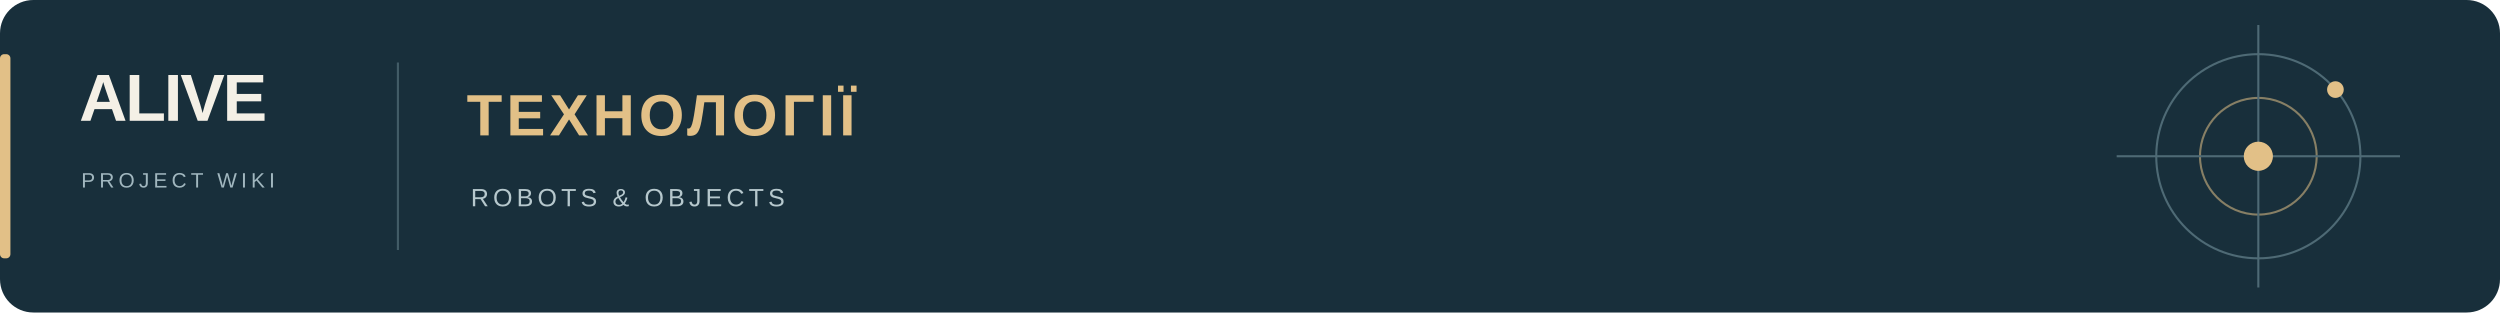
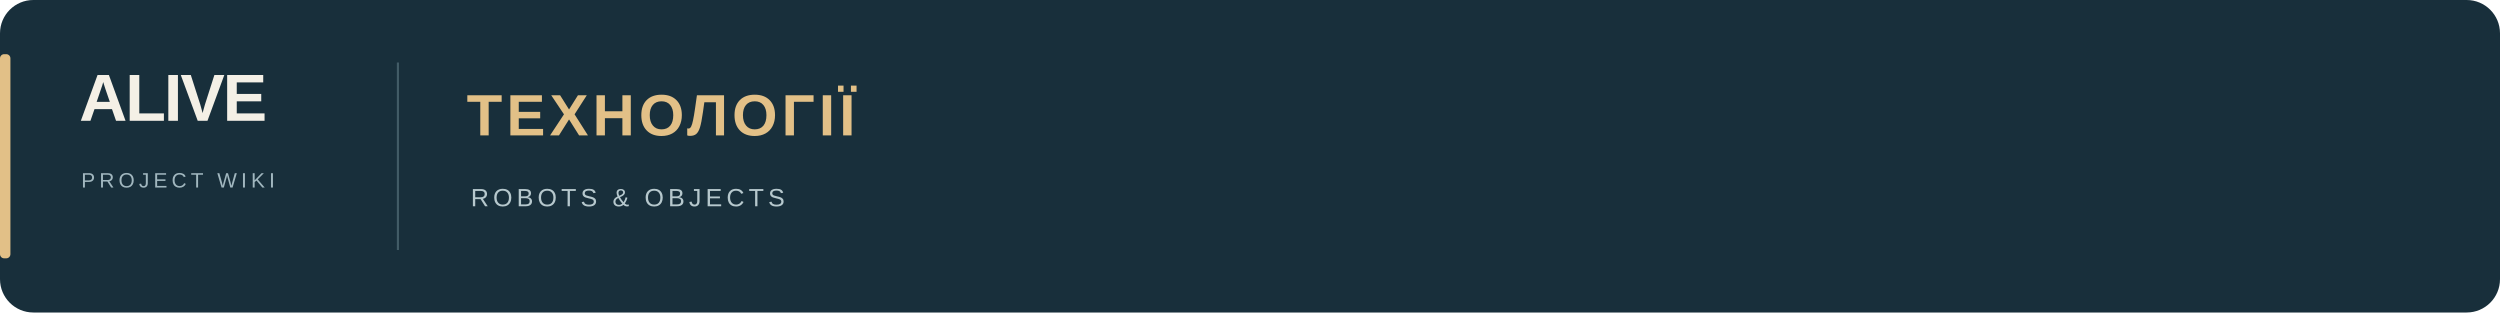
<svg xmlns="http://www.w3.org/2000/svg" width="1200" height="150" viewBox="0 0 1200 150" role="img" aria-labelledby="title desc">
  <rect width="1200" height="150" rx="16" fill="#182f3b" />
  <rect x="0" y="26" width="5" height="98" rx="2" fill="#e2c087" />
  <text x="38" y="58" fill="#f4f0e6" font-family="Arial,Helvetica,sans-serif" font-size="32" font-weight="700" letter-spacing="-1">ALIVE</text>
  <text x="39" y="90" fill="#a1b7bf" font-family="Arial,Helvetica,sans-serif" font-size="10" letter-spacing="2">PROJECT WIKI</text>
  <path d="M191 30v90" stroke="#425c67" />
  <text x="224" y="65" fill="#e2c087" font-family="Arial,Helvetica,sans-serif" font-size="28" font-weight="700" letter-spacing="2">ТЕХНОЛОГІЇ</text>
  <text x="226" y="99" fill="#b6c8cd" font-family="Arial,Helvetica,sans-serif" font-size="12" letter-spacing="2">ROBOTS &amp; OBJECTS</text>
-   <circle cx="1084" cy="75" r="49" fill="none" stroke="#4e6a75" />
-   <circle cx="1084" cy="75" r="28" fill="none" stroke="#e2c087" stroke-opacity=".55" />
-   <path d="M1016 75h136M1084 12v126" stroke="#4e6a75" />
-   <circle cx="1084" cy="75" r="7" fill="#e2c087" />
-   <circle cx="1121" cy="43" r="4" fill="#e2c087" />
</svg>
